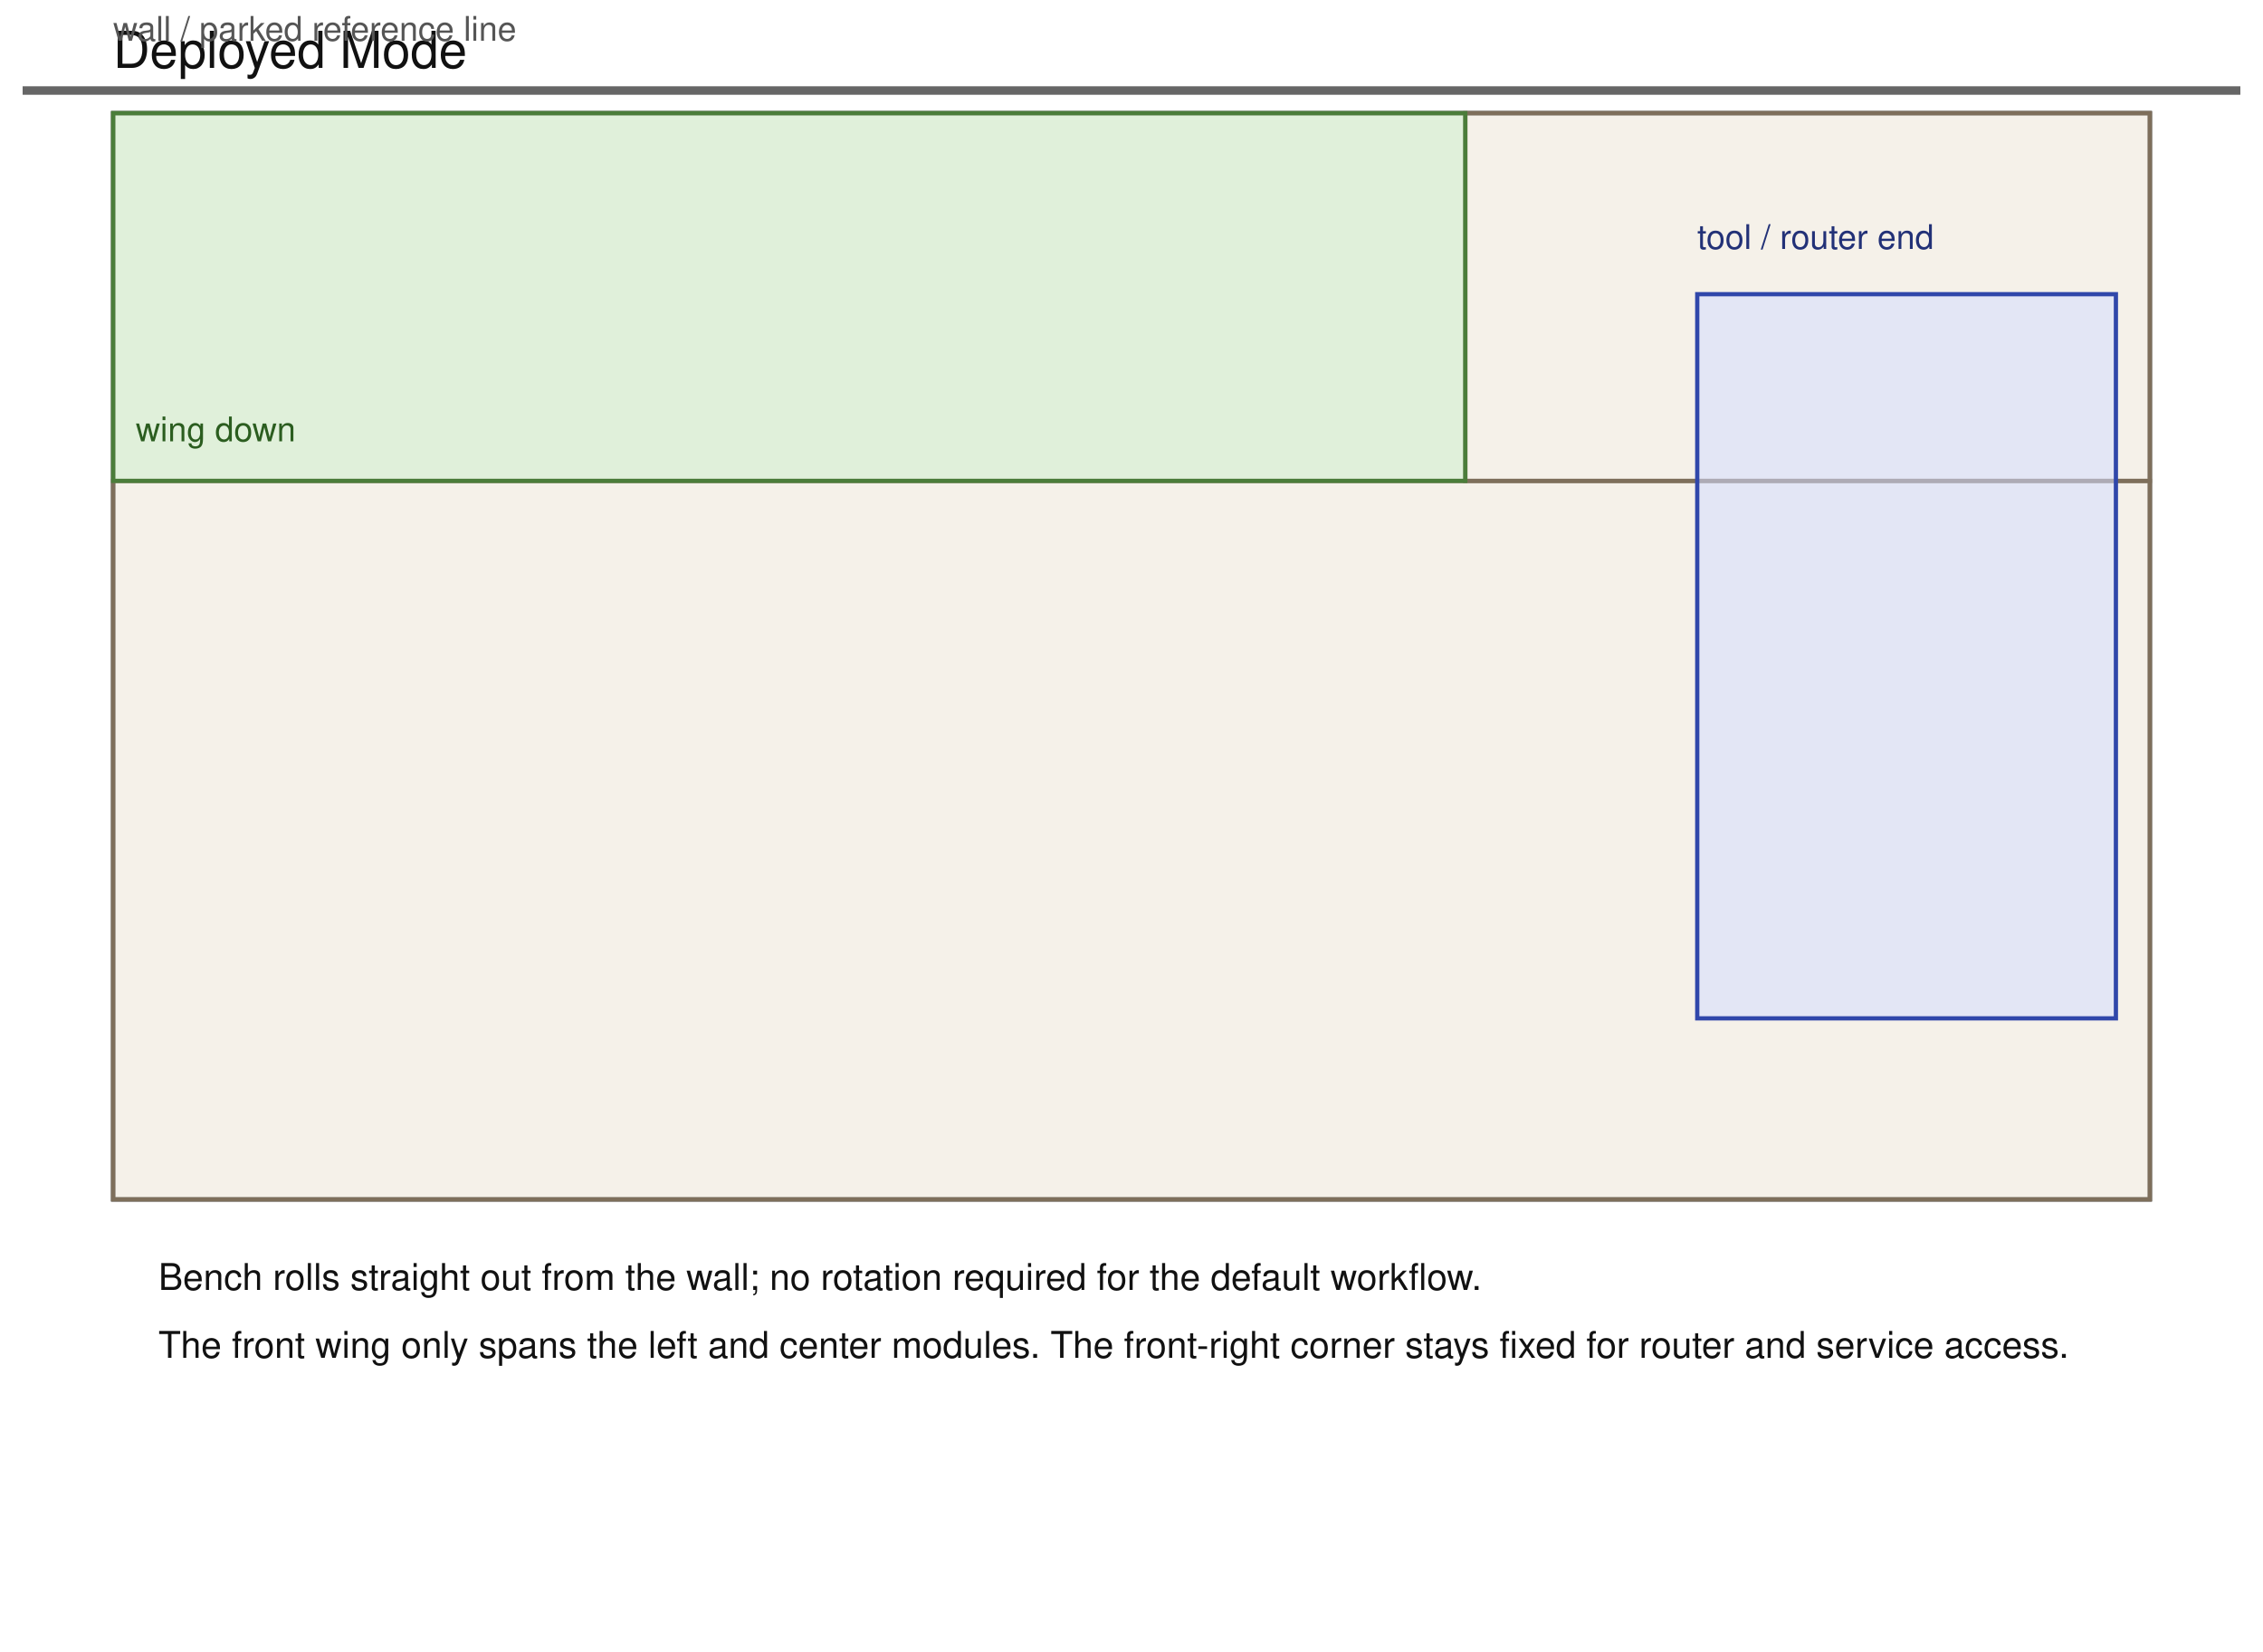
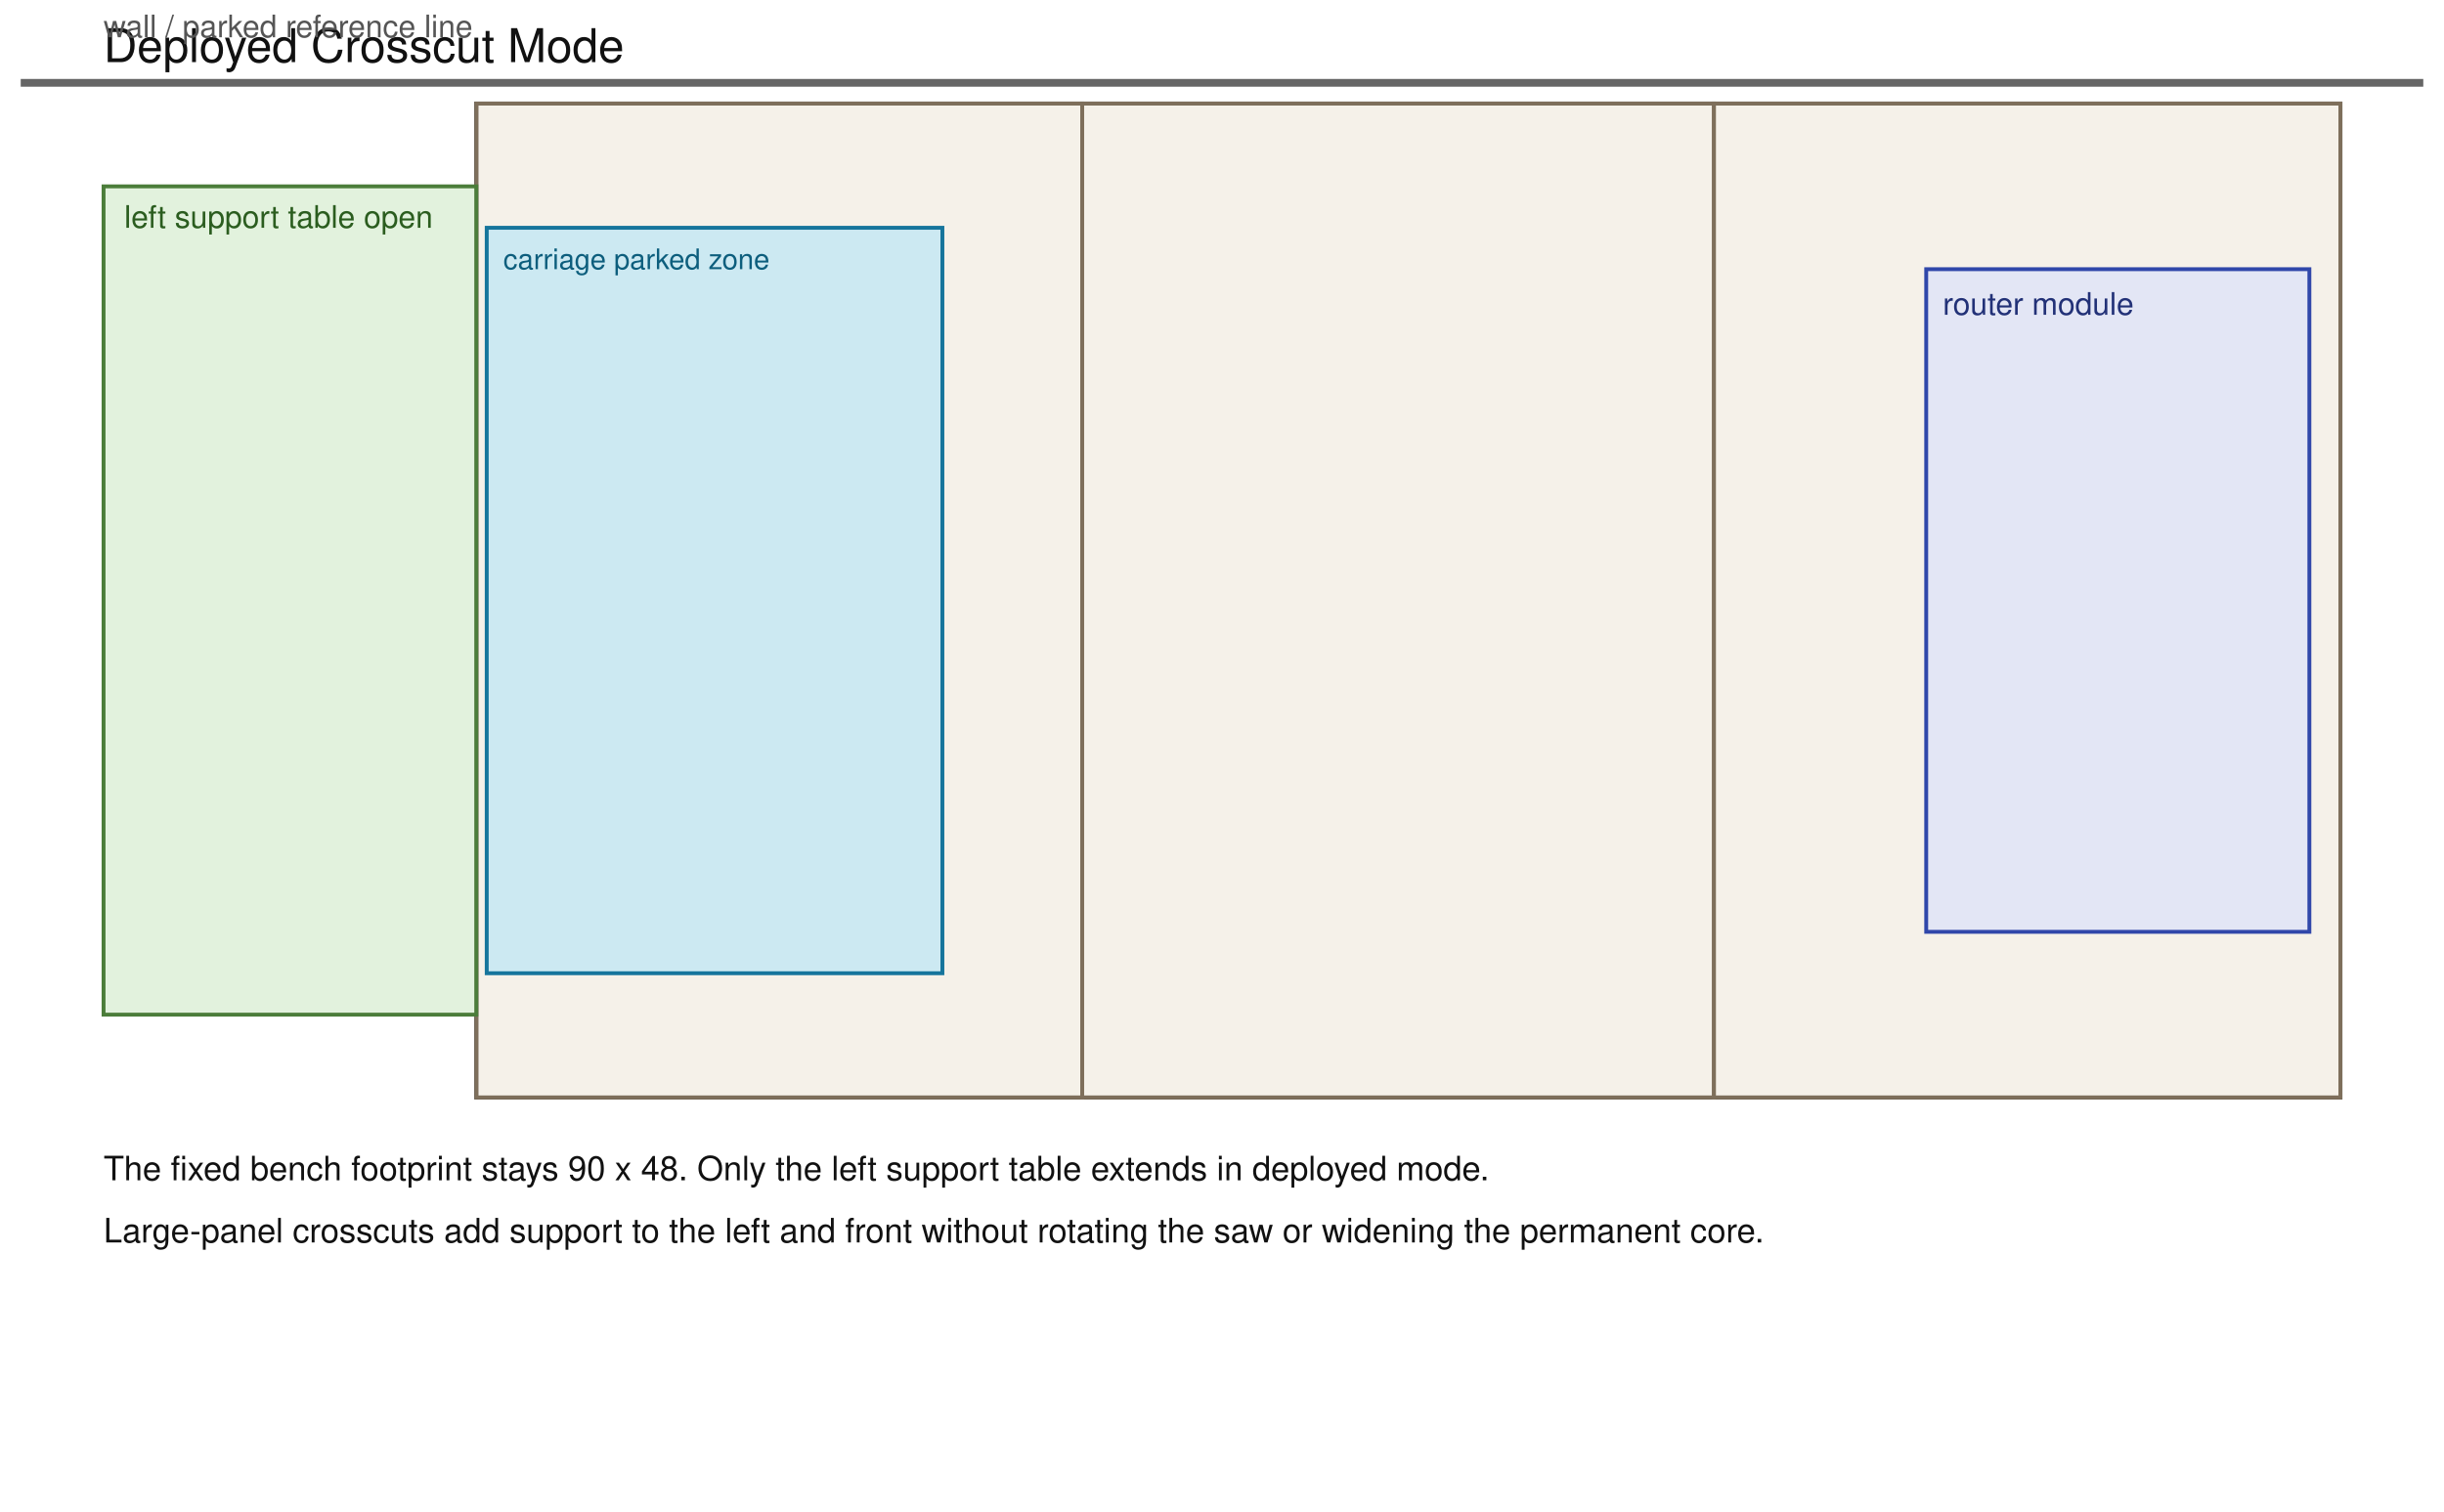
- <svg xmlns="http://www.w3.org/2000/svg" width="800" height="584" viewBox="0 0 800 584">
-   <rect x="40.0" y="40.0" width="720.0" height="384.0" fill="#fbfaf7" fill-opacity="1.0" stroke="#111" stroke-width="1.5" />
-   <text x="40.0" y="24.0" font-family="Helvetica, Arial, sans-serif" font-size="18" text-anchor="start" fill="#111">Deployed Mode</text>
-   <line x1="8.0" y1="32.0" x2="792.0" y2="32.0" stroke="#666" stroke-width="3" />
+ <svg xmlns="http://www.w3.org/2000/svg" width="944" height="584" viewBox="0 0 944 584">
+   <rect x="184.0" y="40.0" width="720.0" height="384.0" fill="#fbfaf7" fill-opacity="1.0" stroke="#111" stroke-width="1.5" />
+   <text x="40.0" y="24.0" font-family="Helvetica, Arial, sans-serif" font-size="18" text-anchor="start" fill="#111">Deployed Crosscut Mode</text>
+   <line x1="8.0" y1="32.0" x2="936.0" y2="32.0" stroke="#666" stroke-width="3" />
  <text x="40.0" y="14.4" font-family="Helvetica, Arial, sans-serif" font-size="12" text-anchor="start" fill="#555">wall / parked reference line</text>
-   <rect x="40.0" y="170.0" width="720.0" height="254.0" fill="#efe8d8" fill-opacity="0.45" stroke="#7e6f5b" stroke-width="1.5" />
-   <rect x="518.0" y="40.0" width="242.0" height="130.0" fill="#efe8d8" fill-opacity="0.45" stroke="#7e6f5b" stroke-width="1.5" />
-   <rect x="40.0" y="40.0" width="478.0" height="130.0" fill="#cfe9c7" fill-opacity="0.6" stroke="#4b7d3a" stroke-width="1.5" />
-   <text x="48.0" y="156.0" font-family="Helvetica, Arial, sans-serif" font-size="12" text-anchor="start" fill="#2b5d1f">wing down</text>
-   <rect x="600.0" y="104.0" width="148.0" height="256.0" fill="#d4dcff" fill-opacity="0.55" stroke="#3047aa" stroke-width="1.5" />
-   <text x="600.0" y="88.0" font-family="Helvetica, Arial, sans-serif" font-size="12" text-anchor="start" fill="#223177">tool / router end</text>
-   <text x="56.0" y="456.0" font-family="Helvetica, Arial, sans-serif" font-size="13" text-anchor="start" fill="#111">Bench rolls straight out from the wall; no rotation required for the default workflow.</text>
-   <text x="56.0" y="480.0" font-family="Helvetica, Arial, sans-serif" font-size="13" text-anchor="start" fill="#111">The front wing only spans the left and center modules. The front-right corner stays fixed for router and service access.</text>
+   <rect x="184.0" y="40.0" width="234.0" height="384.0" fill="#efe8d8" fill-opacity="0.45" stroke="#7e6f5b" stroke-width="1.5" />
+   <rect x="418.0" y="40.0" width="244.0" height="384.0" fill="#efe8d8" fill-opacity="0.45" stroke="#7e6f5b" stroke-width="1.5" />
+   <rect x="662.0" y="40.0" width="242.0" height="384.0" fill="#efe8d8" fill-opacity="0.45" stroke="#7e6f5b" stroke-width="1.5" />
+   <rect x="40.0" y="72.0" width="144.0" height="320.0" fill="#cfe9c7" fill-opacity="0.6" stroke="#4b7d3a" stroke-width="1.5" />
+   <text x="48.0" y="88.0" font-family="Helvetica, Arial, sans-serif" font-size="12" text-anchor="start" fill="#2b5d1f">left support table open</text>
+   <rect x="188.0" y="88.0" width="176.0" height="288.0" fill="#bfe7f5" fill-opacity="0.75" stroke="#16759c" stroke-width="1.5" />
+   <text x="194.4" y="104.0" font-family="Helvetica, Arial, sans-serif" font-size="11" text-anchor="start" fill="#0d5e7d">carriage parked zone</text>
+   <rect x="744.0" y="104.0" width="148.0" height="256.0" fill="#d4dcff" fill-opacity="0.55" stroke="#3047aa" stroke-width="1.5" />
+   <text x="750.4" y="121.6" font-family="Helvetica, Arial, sans-serif" font-size="12" text-anchor="start" fill="#223177">router module</text>
+   <text x="40.0" y="456.0" font-family="Helvetica, Arial, sans-serif" font-size="13" text-anchor="start" fill="#111">The fixed bench footprint stays 90 x 48. Only the left support table extends in deployed mode.</text>
+   <text x="40.0" y="480.0" font-family="Helvetica, Arial, sans-serif" font-size="13" text-anchor="start" fill="#111">Large-panel crosscuts add support to the left and front without rotating the saw or widening the permanent core.</text>
</svg>
